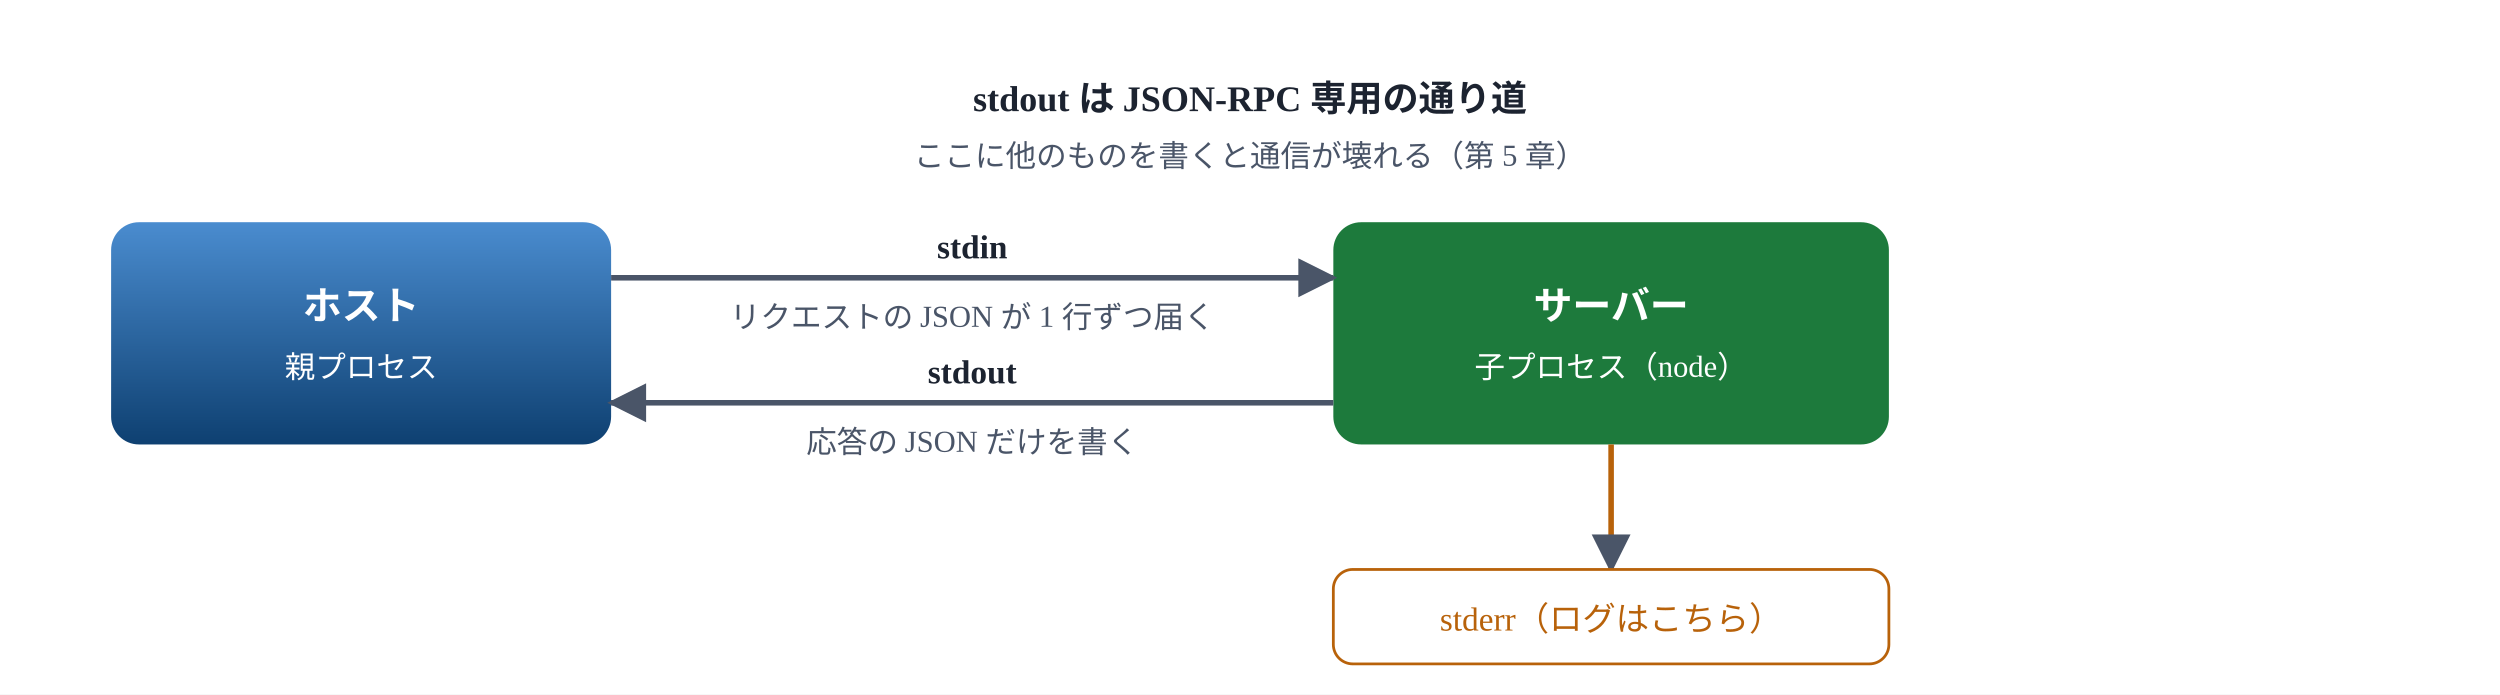
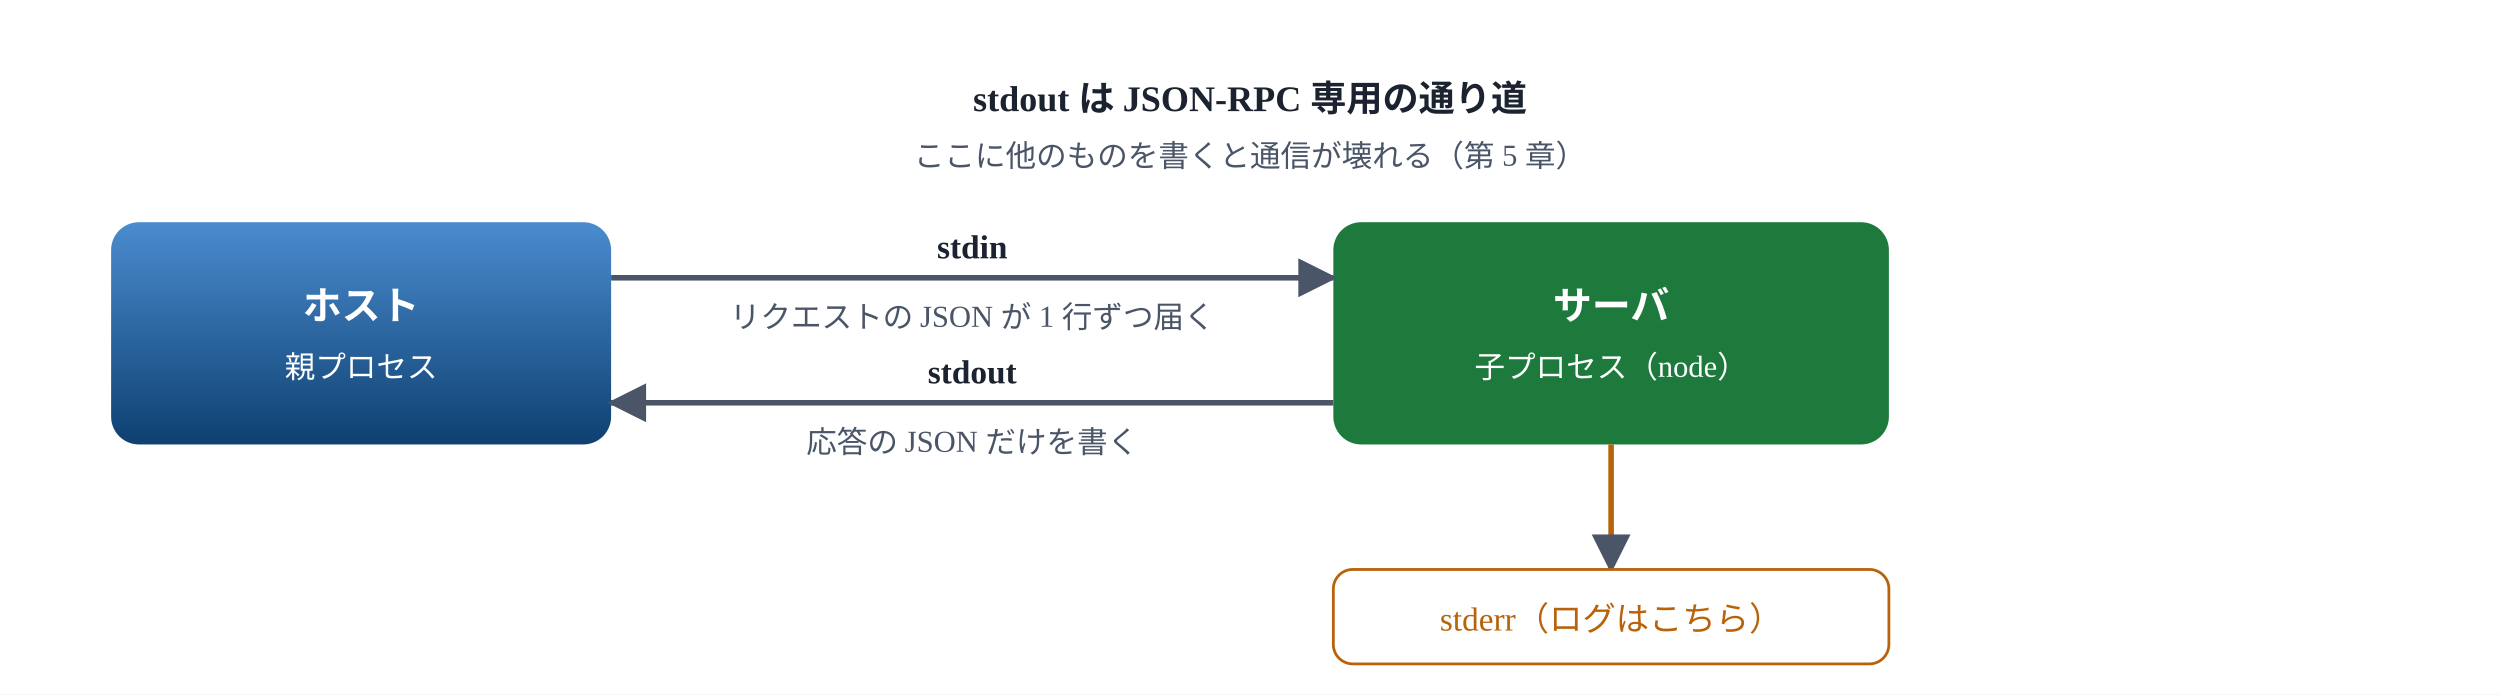
<svg xmlns="http://www.w3.org/2000/svg" viewBox="0 0 900 250" width="900" height="250" role="img" aria-label="stdin・stdout・stderr の役割分担">
  <defs>
    <linearGradient id="i1" x1="0" y1="1" x2="0" y2="0">
      <stop offset="0" stop-color="hsl(210,78%,25%)" />
      <stop offset="1" stop-color="hsl(210,58%,55%)" />
    </linearGradient>
    <marker id="i2" viewBox="0 0 10 10" refX="9" refY="5" markerWidth="7" markerHeight="7" orient="auto-start-reverse">
      <path d="M 0 0 L 10 5 L 0 10 z" fill="#4a5568" />
    </marker>
  </defs>
  <rect width="100%" height="100%" fill="#ffffff" />
  <rect x="40" y="80" width="180" height="80" rx="10" fill="url(#i1)" />
  <text x="130" y="115" text-anchor="middle" font-size="14" font-weight="700" fill="#fff">ホスト</text>
  <text x="130" y="136" text-anchor="middle" font-size="11" fill="#fff">親プロセス</text>
  <rect x="480" y="80" width="200" height="80" rx="10" fill="#1d7a3c" />
-   <text x="580" y="115" text-anchor="middle" font-size="14" font-weight="700" fill="#fff">サーバー</text>
+   <text x="580" y="115" text-anchor="middle" font-size="14" font-weight="700" fill="#fff">サーバ</text>
  <text x="580" y="136" text-anchor="middle" font-size="11" fill="#fff">子プロセス（node）</text>
  <line x1="220" y1="100" x2="480" y2="100" stroke="#4a5568" stroke-width="2" marker-end="url(#i2)" />
  <text x="350" y="93" text-anchor="middle" font-size="12" font-weight="700" fill="#1c2330">stdin</text>
  <text x="350" y="118" text-anchor="middle" font-size="11" fill="#4a5568">リクエストの JSON が 1 行ずつ届く</text>
  <line x1="480" y1="145" x2="220" y2="145" stroke="#4a5568" stroke-width="2" marker-end="url(#i2)" />
  <text x="350" y="138" text-anchor="middle" font-size="12" font-weight="700" fill="#1c2330">stdout</text>
  <text x="350" y="163" text-anchor="middle" font-size="11" fill="#4a5568">応答の JSON だけを書く</text>
  <line x1="580" y1="160" x2="580" y2="205" stroke="#b8620a" stroke-width="2" marker-end="url(#i2)" />
  <rect x="480" y="205" width="200" height="34" rx="7" fill="#ffffff" stroke="#b8620a" />
  <text x="580" y="227" text-anchor="middle" font-size="12" fill="#b8620a">stderr（ログはこちら）</text>
  <text x="450" y="40" text-anchor="middle" font-size="13" font-weight="700" fill="#1c2330">stdout は JSON-RPC 専用の通り道</text>
  <text x="450" y="60" text-anchor="middle" font-size="11" fill="#4a5568">ここに他のものを書くと通信が壊れる（第 5 章）</text>
</svg>
